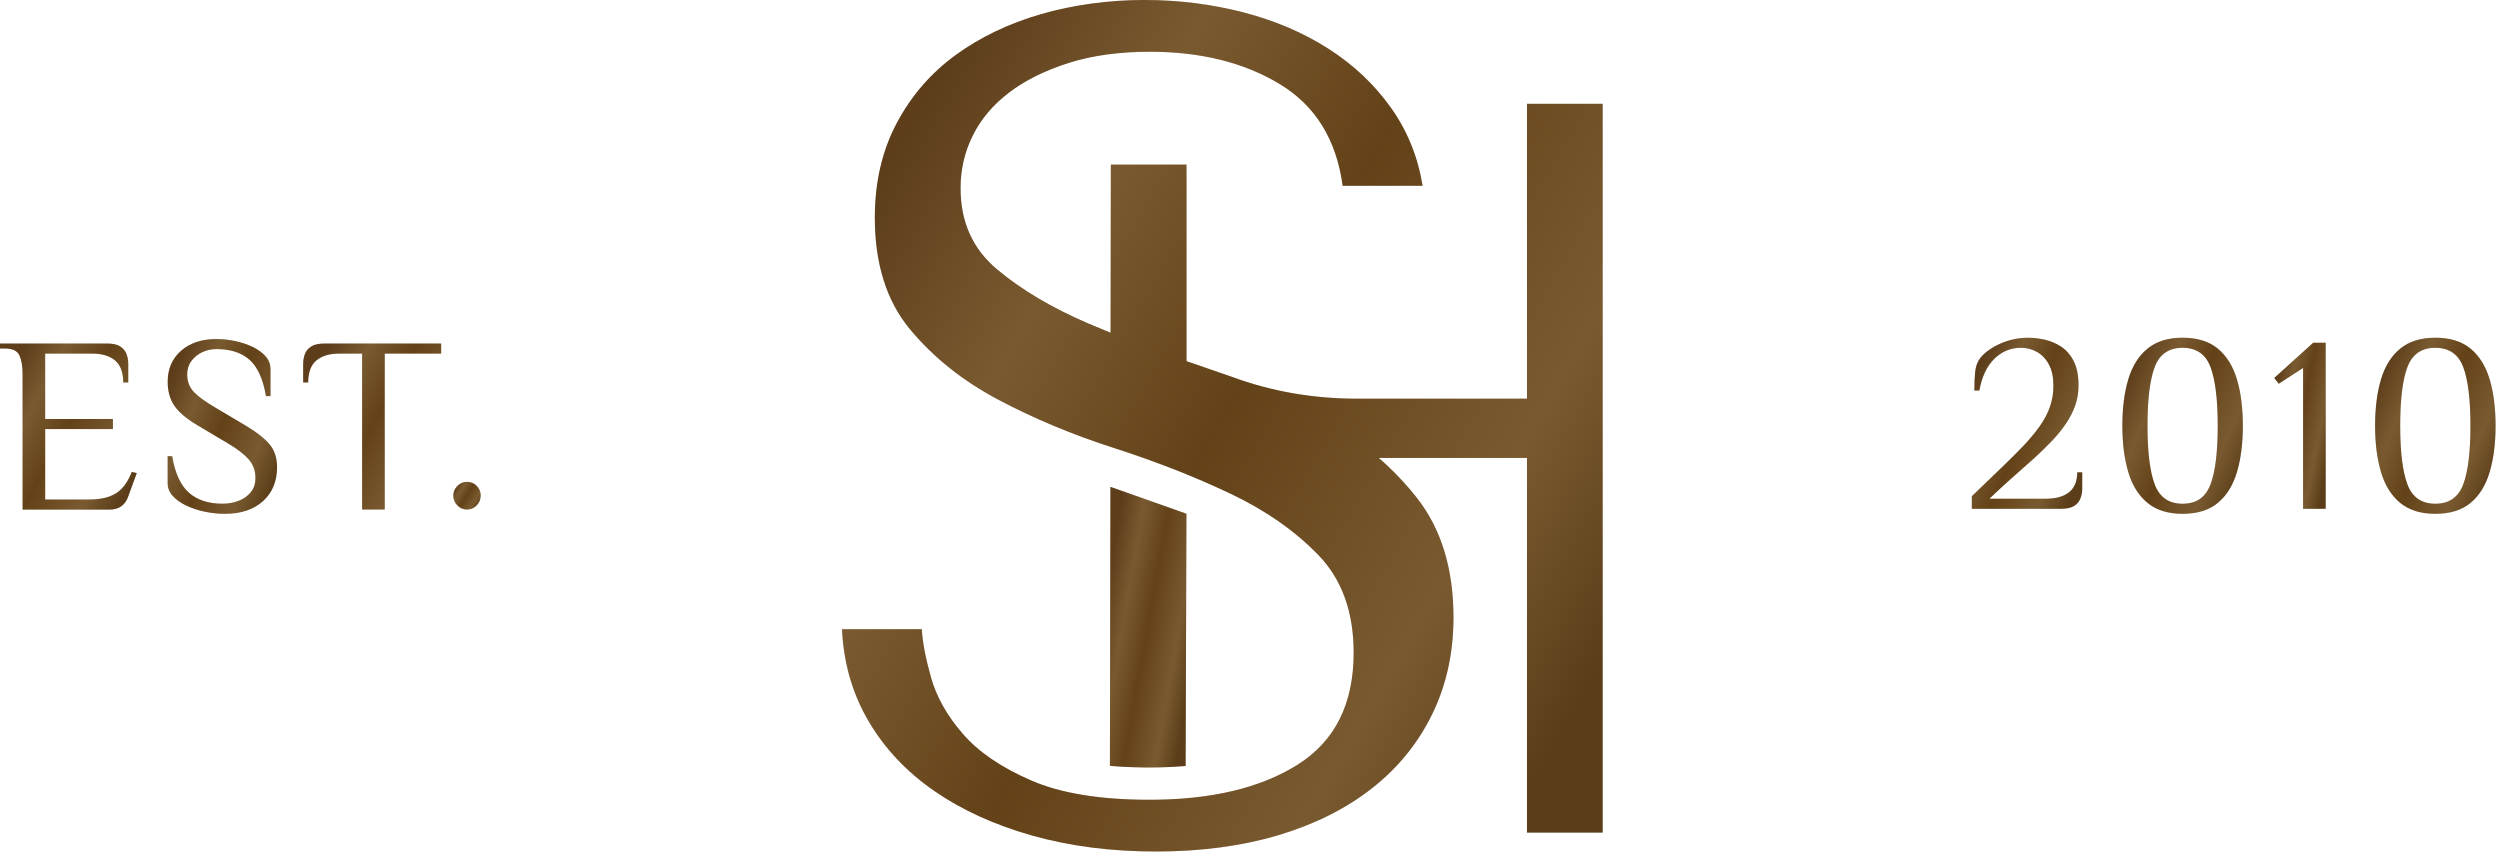
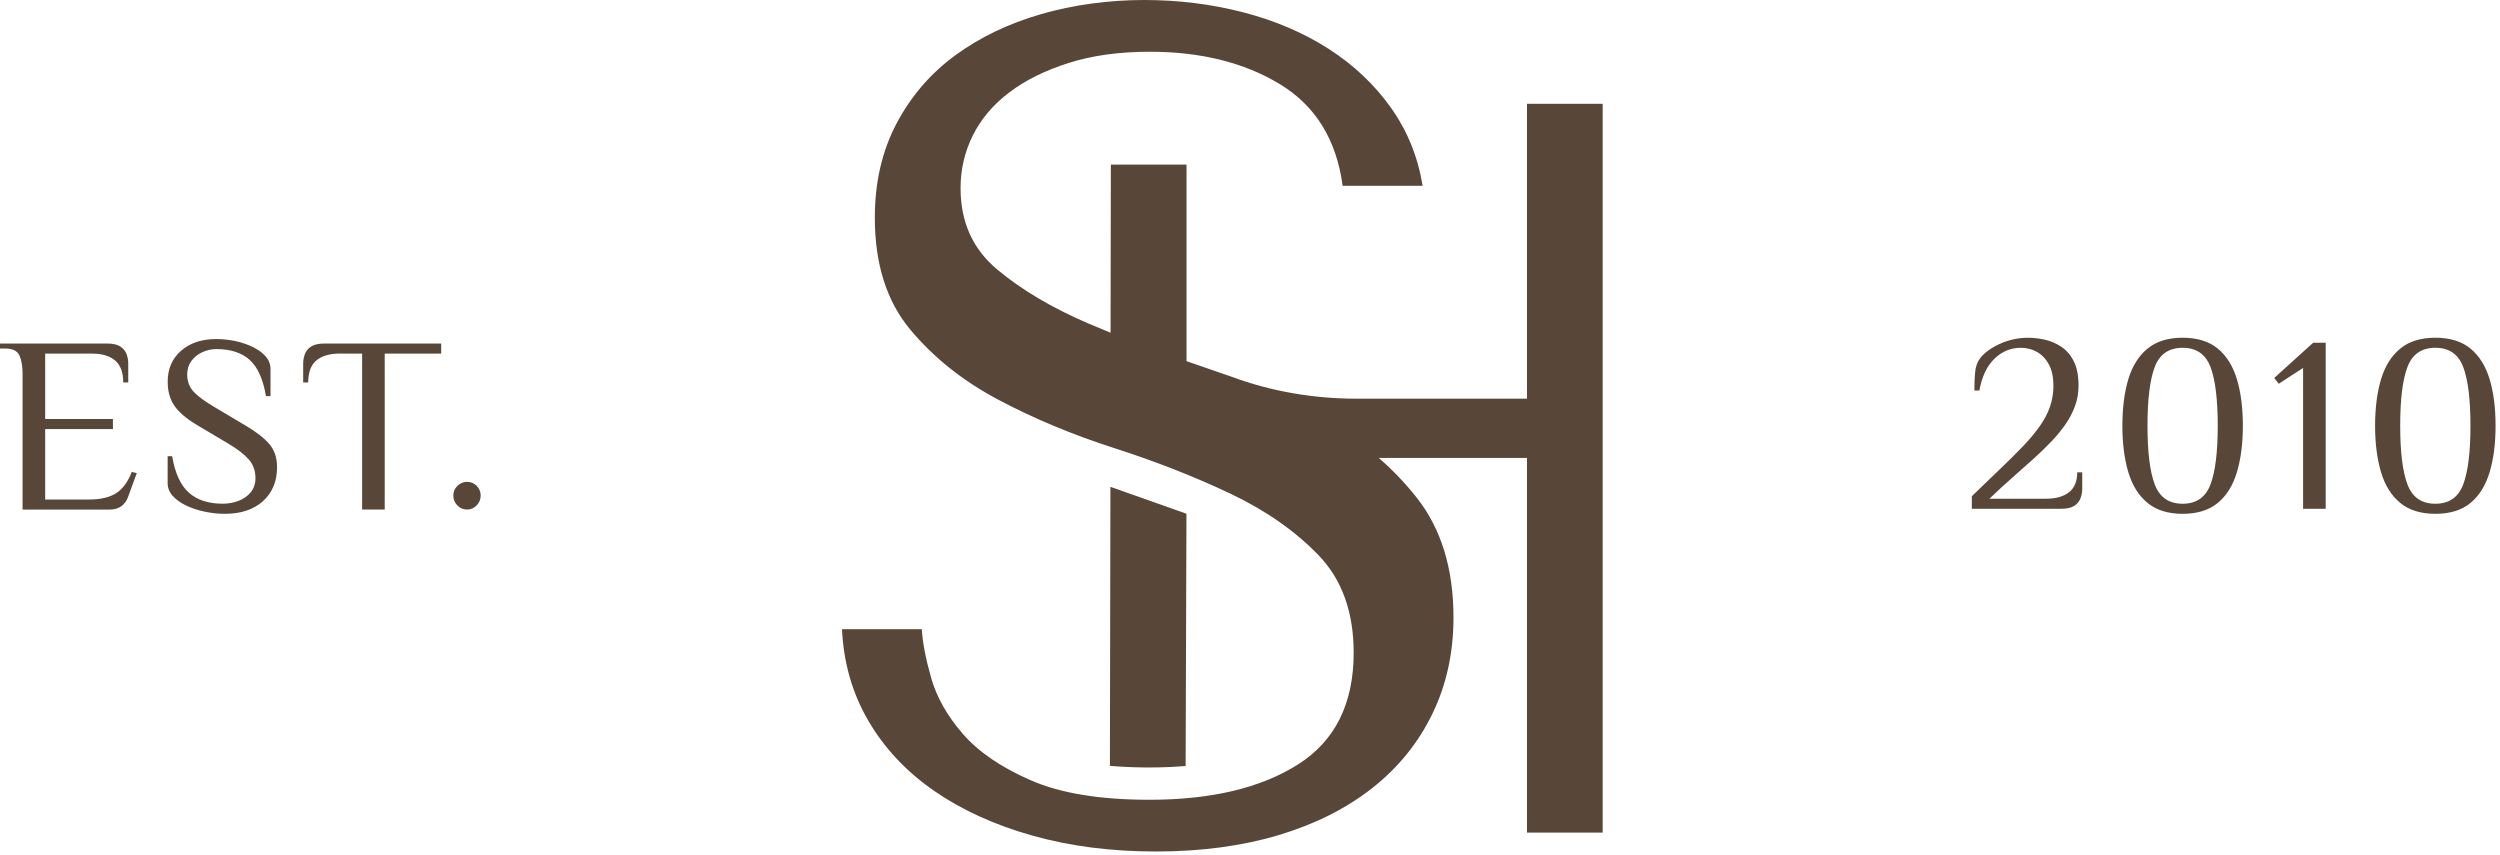
<svg xmlns="http://www.w3.org/2000/svg" width="319" height="109" fill="none">
-   <path d="M151.287 97.738l.104-32.186-9.702-3.431-.065 35.602s4.642.456 9.658.02l.005-.005z" fill="#5D3D1A" />
-   <path d="M151.287 97.738l.104-32.186-9.702-3.431-.065 35.602s4.642.456 9.658.02l.005-.005z" fill="url(#paint0_linear_4011_1629)" fill-opacity=".2" />
-   <path d="M194.842 13.246V50.87h-21.765c-5.421 0-10.806-.905-15.892-2.786l-5.784-2.001V21h-9.658l-.035 21.456c-.963-.39-1.921-.786-2.854-1.186-4.652-2-8.53-4.302-11.634-6.903-3.105-2.601-4.652-6.053-4.652-10.355 0-2.401.524-4.652 1.577-6.753 1.048-2.101 2.6-3.927 4.652-5.478 2.051-1.551 4.576-2.802 7.576-3.752 3-.95 6.453-1.426 10.351-1.426 6.499 0 12.024 1.376 16.575 4.127 4.547 2.752 7.227 7.079 8.026 12.982h10.201c-.599-3.702-1.951-7.029-4.052-9.98-2.102-2.952-4.752-5.453-7.951-7.504-3.199-2.05-6.828-3.602-10.875-4.652C154.6.526 150.378 0 145.976 0c-4.402 0-8.974.6-13.127 1.8-4.152 1.201-7.8 2.952-10.95 5.253-3.149 2.302-5.65 5.203-7.501 8.705-1.847 3.502-2.77 7.503-2.77 12.006 0 5.902 1.497 10.655 4.492 14.257 2.994 3.601 6.762 6.603 11.304 9.004 4.542 2.401 9.458 4.452 14.754 6.153 5.29 1.7 10.206 3.627 14.753 5.778 4.542 2.151 8.31 4.782 11.304 7.879 2.995 3.101 4.492 7.258 4.492 12.456 0 6.503-2.37 11.255-7.112 14.257-4.741 3.001-11.06 4.502-18.946 4.502-6.288 0-11.334-.825-15.122-2.476-3.793-1.65-6.688-3.627-8.684-5.928-1.997-2.301-3.344-4.677-4.043-7.129-.699-2.45-1.098-4.527-1.198-6.227H107.44c.2 4.302 1.323 8.203 3.374 11.705 2.052 3.502 4.852 6.478 8.4 8.93 3.554 2.456 7.731 4.352 12.532 5.702 4.802 1.351 10.052 2.026 15.757 2.026s11.025-.7 15.677-2.101c4.651-1.4 8.629-3.401 11.928-6.003 3.304-2.6 5.854-5.752 7.656-9.454 1.802-3.702 2.7-7.804 2.7-12.306 0-6.203-1.552-11.28-4.651-15.238a37.708 37.708 0 00-4.911-5.147l.039.025h18.901v47.813h9.658V13.246h-9.658z" fill="#5D3D1A" />
-   <path d="M194.842 13.246V50.87h-21.765c-5.421 0-10.806-.905-15.892-2.786l-5.784-2.001V21h-9.658l-.035 21.456c-.963-.39-1.921-.786-2.854-1.186-4.652-2-8.53-4.302-11.634-6.903-3.105-2.601-4.652-6.053-4.652-10.355 0-2.401.524-4.652 1.577-6.753 1.048-2.101 2.6-3.927 4.652-5.478 2.051-1.551 4.576-2.802 7.576-3.752 3-.95 6.453-1.426 10.351-1.426 6.499 0 12.024 1.376 16.575 4.127 4.547 2.752 7.227 7.079 8.026 12.982h10.201c-.599-3.702-1.951-7.029-4.052-9.98-2.102-2.952-4.752-5.453-7.951-7.504-3.199-2.05-6.828-3.602-10.875-4.652C154.6.526 150.378 0 145.976 0c-4.402 0-8.974.6-13.127 1.8-4.152 1.201-7.8 2.952-10.95 5.253-3.149 2.302-5.65 5.203-7.501 8.705-1.847 3.502-2.77 7.503-2.77 12.006 0 5.902 1.497 10.655 4.492 14.257 2.994 3.601 6.762 6.603 11.304 9.004 4.542 2.401 9.458 4.452 14.754 6.153 5.29 1.7 10.206 3.627 14.753 5.778 4.542 2.151 8.31 4.782 11.304 7.879 2.995 3.101 4.492 7.258 4.492 12.456 0 6.503-2.37 11.255-7.112 14.257-4.741 3.001-11.06 4.502-18.946 4.502-6.288 0-11.334-.825-15.122-2.476-3.793-1.65-6.688-3.627-8.684-5.928-1.997-2.301-3.344-4.677-4.043-7.129-.699-2.45-1.098-4.527-1.198-6.227H107.44c.2 4.302 1.323 8.203 3.374 11.705 2.052 3.502 4.852 6.478 8.4 8.93 3.554 2.456 7.731 4.352 12.532 5.702 4.802 1.351 10.052 2.026 15.757 2.026s11.025-.7 15.677-2.101c4.651-1.4 8.629-3.401 11.928-6.003 3.304-2.6 5.854-5.752 7.656-9.454 1.802-3.702 2.7-7.804 2.7-12.306 0-6.203-1.552-11.28-4.651-15.238a37.708 37.708 0 00-4.911-5.147l.039.025h18.901v47.813h9.658V13.246h-9.658z" fill="url(#paint1_linear_4011_1629)" fill-opacity=".2" />
-   <path d="M251.604 64.923v-1.606a497.111 497.111 0 013.669-3.532 84.622 84.622 0 002.9-2.886 22.566 22.566 0 002.111-2.536c.574-.816 1.008-1.636 1.297-2.472.29-.835.435-1.73.435-2.696 0-1.07-.19-1.96-.574-2.681-.385-.716-.894-1.25-1.523-1.606a4.124 4.124 0 00-2.066-.53c-1.282 0-2.4.465-3.364 1.395-.963.93-1.602 2.286-1.921 4.062h-.639c0-.815.03-1.59.095-2.326.065-.74.289-1.35.674-1.846.574-.705 1.417-1.31 2.53-1.81a8.645 8.645 0 013.588-.756c.639 0 1.328.08 2.067.24a6.36 6.36 0 012.096.88c.659.43 1.203 1.041 1.617 1.846.414.8.624 1.846.624 3.132 0 .92-.145 1.78-.434 2.581-.29.8-.689 1.576-1.203 2.326a17.723 17.723 0 01-1.827 2.232 41.925 41.925 0 01-2.321 2.246c-.843.76-1.742 1.555-2.69 2.39a86.166 86.166 0 00-2.895 2.667h7.202c1.283 0 2.271-.28 2.965-.835.694-.556 1.038-1.401 1.038-2.536h.639v2.086c0 .43-.075.84-.225 1.235a1.962 1.962 0 01-.798.966c-.384.245-.948.37-1.697.37h-11.37z" fill="#5D3D1A" />
-   <path d="M251.604 64.923v-1.606a497.111 497.111 0 013.669-3.532 84.622 84.622 0 002.9-2.886 22.566 22.566 0 002.111-2.536c.574-.816 1.008-1.636 1.297-2.472.29-.835.435-1.73.435-2.696 0-1.07-.19-1.96-.574-2.681-.385-.716-.894-1.25-1.523-1.606a4.124 4.124 0 00-2.066-.53c-1.282 0-2.4.465-3.364 1.395-.963.93-1.602 2.286-1.921 4.062h-.639c0-.815.03-1.59.095-2.326.065-.74.289-1.35.674-1.846.574-.705 1.417-1.31 2.53-1.81a8.645 8.645 0 013.588-.756c.639 0 1.328.08 2.067.24a6.36 6.36 0 012.096.88c.659.43 1.203 1.041 1.617 1.846.414.8.624 1.846.624 3.132 0 .92-.145 1.78-.434 2.581-.29.8-.689 1.576-1.203 2.326a17.723 17.723 0 01-1.827 2.232 41.925 41.925 0 01-2.321 2.246c-.843.76-1.742 1.555-2.69 2.39a86.166 86.166 0 00-2.895 2.667h7.202c1.283 0 2.271-.28 2.965-.835.694-.556 1.038-1.401 1.038-2.536h.639v2.086c0 .43-.075.84-.225 1.235a1.962 1.962 0 01-.798.966c-.384.245-.948.37-1.697.37h-11.37z" fill="url(#paint2_linear_4011_1629)" fill-opacity=".2" />
-   <path d="M278.501 65.563c-1.857 0-3.354-.466-4.482-1.396-1.133-.93-1.947-2.241-2.451-3.932-.504-1.69-.754-3.662-.754-5.908 0-2.246.25-4.242.754-5.923.504-1.68 1.318-2.986 2.451-3.917 1.133-.93 2.625-1.395 4.482-1.395 1.856 0 3.378.465 4.496 1.395 1.123.93 1.932 2.236 2.436 3.917.504 1.681.754 3.652.754 5.923s-.25 4.217-.754 5.908c-.504 1.69-1.313 3.002-2.436 3.932-1.118.93-2.62 1.396-4.496 1.396zm0-1.286c1.751 0 2.934-.82 3.553-2.456.619-1.636.928-4.132.928-7.494s-.309-5.883-.928-7.509c-.619-1.625-1.807-2.44-3.553-2.44-1.747 0-2.935.815-3.554 2.44-.619 1.626-.928 4.132-.928 7.51 0 3.376.309 5.857.928 7.493.619 1.636 1.802 2.456 3.554 2.456z" fill="#5D3D1A" />
-   <path d="M278.501 65.563c-1.857 0-3.354-.466-4.482-1.396-1.133-.93-1.947-2.241-2.451-3.932-.504-1.69-.754-3.662-.754-5.908 0-2.246.25-4.242.754-5.923.504-1.68 1.318-2.986 2.451-3.917 1.133-.93 2.625-1.395 4.482-1.395 1.856 0 3.378.465 4.496 1.395 1.123.93 1.932 2.236 2.436 3.917.504 1.681.754 3.652.754 5.923s-.25 4.217-.754 5.908c-.504 1.69-1.313 3.002-2.436 3.932-1.118.93-2.62 1.396-4.496 1.396zm0-1.286c1.751 0 2.934-.82 3.553-2.456.619-1.636.928-4.132.928-7.494s-.309-5.883-.928-7.509c-.619-1.625-1.807-2.44-3.553-2.44-1.747 0-2.935.815-3.554 2.44-.619 1.626-.928 4.132-.928 7.51 0 3.376.309 5.857.928 7.493.619 1.636 1.802 2.456 3.554 2.456z" fill="url(#paint3_linear_4011_1629)" fill-opacity=".2" />
-   <path d="M293.874 64.922V46.948l-3.105 2.021-.579-.74 4.966-4.492h1.603v21.185h-2.885z" fill="#5D3D1A" />
-   <path d="M293.874 64.922V46.948l-3.105 2.021-.579-.74 4.966-4.492h1.603v21.185h-2.885z" fill="url(#paint4_linear_4011_1629)" fill-opacity=".2" />
-   <path d="M310.748 65.563c-1.857 0-3.354-.466-4.482-1.396-1.133-.93-1.947-2.241-2.451-3.932-.504-1.69-.753-3.662-.753-5.908 0-2.246.249-4.242.753-5.923.504-1.68 1.318-2.986 2.451-3.917 1.133-.93 2.625-1.395 4.482-1.395 1.856 0 3.379.465 4.496 1.395 1.123.93 1.932 2.236 2.436 3.917.504 1.681.754 3.652.754 5.923s-.25 4.217-.754 5.908c-.504 1.69-1.313 3.002-2.436 3.932-1.117.93-2.62 1.396-4.496 1.396zm0-1.286c1.751 0 2.934-.82 3.553-2.456.619-1.636.929-4.132.929-7.494s-.31-5.883-.929-7.509c-.619-1.625-1.807-2.44-3.553-2.44-1.747 0-2.935.815-3.554 2.44-.619 1.626-.928 4.132-.928 7.51 0 3.376.309 5.857.928 7.493.619 1.636 1.802 2.456 3.554 2.456z" fill="#5D3D1A" />
-   <path d="M310.748 65.563c-1.857 0-3.354-.466-4.482-1.396-1.133-.93-1.947-2.241-2.451-3.932-.504-1.69-.753-3.662-.753-5.908 0-2.246.249-4.242.753-5.923.504-1.68 1.318-2.986 2.451-3.917 1.133-.93 2.625-1.395 4.482-1.395 1.856 0 3.379.465 4.496 1.395 1.123.93 1.932 2.236 2.436 3.917.504 1.681.754 3.652.754 5.923s-.25 4.217-.754 5.908c-.504 1.69-1.313 3.002-2.436 3.932-1.117.93-2.62 1.396-4.496 1.396zm0-1.286c1.751 0 2.934-.82 3.553-2.456.619-1.636.929-4.132.929-7.494s-.31-5.883-.929-7.509c-.619-1.625-1.807-2.44-3.553-2.44-1.747 0-2.935.815-3.554 2.44-.619 1.626-.928 4.132-.928 7.51 0 3.376.309 5.857.928 7.493.619 1.636 1.802 2.456 3.554 2.456z" fill="url(#paint5_linear_4011_1629)" fill-opacity=".2" />
-   <path d="M2.88 65.018V47.684c0-.965-.135-1.736-.4-2.326-.264-.59-.878-.886-1.841-.886H0v-.64h13.64c.749 0 1.313.12 1.697.37.385.245.65.566.804.96.15.396.224.811.224 1.236v2.407h-.638c0-1.286-.35-2.221-1.039-2.807-.693-.59-1.681-.88-2.964-.88h-5.96v8.344h8.645v1.285H5.765v8.99h5.604c1.453 0 2.6-.27 3.444-.8.844-.536 1.507-1.446 2.002-2.727l.638.16-1.118 3.052c-.17.49-.454.88-.848 1.17-.394.29-.913.436-1.552.436H2.89l-.01-.01z" fill="#5D3D1A" />
-   <path d="M2.88 65.018V47.684c0-.965-.135-1.736-.4-2.326-.264-.59-.878-.886-1.841-.886H0v-.64h13.64c.749 0 1.313.12 1.697.37.385.245.65.566.804.96.15.396.224.811.224 1.236v2.407h-.638c0-1.286-.35-2.221-1.039-2.807-.693-.59-1.681-.88-2.964-.88h-5.96v8.344h8.645v1.285H5.765v8.99h5.604c1.453 0 2.6-.27 3.444-.8.844-.536 1.507-1.446 2.002-2.727l.638.16-1.118 3.052c-.17.49-.454.88-.848 1.17-.394.29-.913.436-1.552.436H2.89l-.01-.01z" fill="url(#paint6_linear_4011_1629)" fill-opacity=".2" />
-   <path d="M28.693 65.563c-.853 0-1.712-.09-2.58-.275a10.472 10.472 0 01-2.37-.786c-.714-.345-1.288-.755-1.712-1.235-.43-.48-.64-1.02-.64-1.621v-3.437h.575c.364 2.161 1.073 3.712 2.13 4.652 1.059.94 2.491 1.411 4.308 1.411.729 0 1.407-.12 2.051-.37a3.606 3.606 0 001.552-1.106c.395-.495.59-1.09.59-1.795 0-.94-.295-1.746-.88-2.407-.588-.66-1.466-1.335-2.64-2.02l-3.937-2.342c-1.368-.815-2.331-1.636-2.895-2.471-.569-.835-.848-1.85-.848-3.047 0-1.65.569-2.97 1.712-3.961 1.142-.996 2.64-1.491 4.496-1.491.789 0 1.593.085 2.401.255.809.17 1.557.425 2.241.755.684.33 1.233.73 1.647 1.2.414.471.624 1.016.624 1.637v3.436h-.58c-.363-2.16-1.057-3.701-2.08-4.622-1.024-.92-2.446-1.38-4.258-1.38-.619 0-1.217.135-1.791.4a3.59 3.59 0 00-1.393 1.12c-.35.48-.529 1.056-.529 1.716 0 .92.3 1.68.893 2.281.594.6 1.483 1.24 2.66 1.926l3.938 2.341c1.368.816 2.371 1.601 3.01 2.361.639.76.963 1.736.963 2.937 0 1.796-.599 3.236-1.791 4.317-1.198 1.08-2.815 1.62-4.867 1.62z" fill="#5D3D1A" />
-   <path d="M28.693 65.563c-.853 0-1.712-.09-2.58-.275a10.472 10.472 0 01-2.37-.786c-.714-.345-1.288-.755-1.712-1.235-.43-.48-.64-1.02-.64-1.621v-3.437h.575c.364 2.161 1.073 3.712 2.13 4.652 1.059.94 2.491 1.411 4.308 1.411.729 0 1.407-.12 2.051-.37a3.606 3.606 0 001.552-1.106c.395-.495.59-1.09.59-1.795 0-.94-.295-1.746-.88-2.407-.588-.66-1.466-1.335-2.64-2.02l-3.937-2.342c-1.368-.815-2.331-1.636-2.895-2.471-.569-.835-.848-1.85-.848-3.047 0-1.65.569-2.97 1.712-3.961 1.142-.996 2.64-1.491 4.496-1.491.789 0 1.593.085 2.401.255.809.17 1.557.425 2.241.755.684.33 1.233.73 1.647 1.2.414.471.624 1.016.624 1.637v3.436h-.58c-.363-2.16-1.057-3.701-2.08-4.622-1.024-.92-2.446-1.38-4.258-1.38-.619 0-1.217.135-1.791.4a3.59 3.59 0 00-1.393 1.12c-.35.48-.529 1.056-.529 1.716 0 .92.3 1.68.893 2.281.594.6 1.483 1.24 2.66 1.926l3.938 2.341c1.368.816 2.371 1.601 3.01 2.361.639.76.963 1.736.963 2.937 0 1.796-.599 3.236-1.791 4.317-1.198 1.08-2.815 1.62-4.867 1.62z" fill="url(#paint7_linear_4011_1629)" fill-opacity=".2" />
-   <path d="M46.207 65.018v-19.9h-2.88c-1.282 0-2.27.295-2.965.88-.693.586-1.038 1.526-1.038 2.807h-.639v-2.407c0-.425.075-.84.225-1.235.15-.395.42-.715.814-.96.394-.246.953-.37 1.682-.37h14.888v1.285h-7.202v19.9h-2.885z" fill="#5D3D1A" />
-   <path d="M46.207 65.018v-19.9h-2.88c-1.282 0-2.27.295-2.965.88-.693.586-1.038 1.526-1.038 2.807h-.639v-2.407c0-.425.075-.84.225-1.235.15-.395.42-.715.814-.96.394-.246.953-.37 1.682-.37h14.888v1.285h-7.202v19.9h-2.885z" fill="url(#paint8_linear_4011_1629)" fill-opacity=".2" />
-   <path d="M59.593 65.018c-.475 0-.884-.175-1.228-.52a1.723 1.723 0 01-.52-1.266c0-.5.175-.886.52-1.23.344-.346.753-.52 1.227-.52.475 0 .909.174 1.243.52.335.344.5.755.5 1.23s-.175.92-.52 1.266c-.344.345-.753.52-1.227.52h.005z" fill="#5D3D1A" />
-   <path d="M59.593 65.018c-.475 0-.884-.175-1.228-.52a1.723 1.723 0 01-.52-1.266c0-.5.175-.886.52-1.23.344-.346.753-.52 1.227-.52.475 0 .909.174 1.243.52.335.344.5.755.5 1.23s-.175.92-.52 1.266c-.344.345-.753.52-1.227.52h.005z" fill="url(#paint9_linear_4011_1629)" fill-opacity=".2" />
-   <defs>
-     <linearGradient id="paint0_linear_4011_1629" x1="142.075" y1="69.581" x2="154.598" y2="71.802" gradientUnits="userSpaceOnUse">
-       <stop stop-color="#5E3E1B" />
-       <stop offset=".231" stop-color="#EDCC85" />
-       <stop offset=".481" stop-color="#815511" />
-       <stop offset=".798" stop-color="#EDCC85" />
-       <stop offset="1" stop-color="#544013" />
-     </linearGradient>
-     <linearGradient id="paint1_linear_4011_1629" x1="111.926" y1="22.636" x2="207.907" y2="78.378" gradientUnits="userSpaceOnUse">
-       <stop stop-color="#5E3E1B" />
-       <stop offset=".231" stop-color="#EDCC85" />
-       <stop offset=".481" stop-color="#815511" />
-       <stop offset=".798" stop-color="#EDCC85" />
-       <stop offset="1" stop-color="#544013" />
-     </linearGradient>
-     <linearGradient id="paint2_linear_4011_1629" x1="252.256" y1="47.644" x2="268.098" y2="54.293" gradientUnits="userSpaceOnUse">
-       <stop stop-color="#5E3E1B" />
-       <stop offset=".231" stop-color="#EDCC85" />
-       <stop offset=".481" stop-color="#815511" />
-       <stop offset=".798" stop-color="#EDCC85" />
-       <stop offset="1" stop-color="#544013" />
-     </linearGradient>
-     <linearGradient id="paint3_linear_4011_1629" x1="271.525" y1="47.773" x2="288.496" y2="55.321" gradientUnits="userSpaceOnUse">
-       <stop stop-color="#5E3E1B" />
-       <stop offset=".231" stop-color="#EDCC85" />
-       <stop offset=".481" stop-color="#815511" />
-       <stop offset=".798" stop-color="#EDCC85" />
-       <stop offset="1" stop-color="#544013" />
-     </linearGradient>
-     <linearGradient id="paint4_linear_4011_1629" x1="290.494" y1="48.15" x2="298.841" y2="49.833" gradientUnits="userSpaceOnUse">
-       <stop stop-color="#5E3E1B" />
-       <stop offset=".231" stop-color="#EDCC85" />
-       <stop offset=".481" stop-color="#815511" />
-       <stop offset=".798" stop-color="#EDCC85" />
-       <stop offset="1" stop-color="#544013" />
-     </linearGradient>
-     <linearGradient id="paint5_linear_4011_1629" x1="303.772" y1="47.773" x2="320.744" y2="55.321" gradientUnits="userSpaceOnUse">
-       <stop stop-color="#5E3E1B" />
-       <stop offset=".231" stop-color="#EDCC85" />
-       <stop offset=".481" stop-color="#815511" />
-       <stop offset=".798" stop-color="#EDCC85" />
-       <stop offset="1" stop-color="#544013" />
-     </linearGradient>
-     <linearGradient id="paint6_linear_4011_1629" x1=".807" y1="48.248" x2="18.746" y2="57.852" gradientUnits="userSpaceOnUse">
-       <stop stop-color="#5E3E1B" />
-       <stop offset=".231" stop-color="#EDCC85" />
-       <stop offset=".481" stop-color="#815511" />
-       <stop offset=".798" stop-color="#EDCC85" />
-       <stop offset="1" stop-color="#544013" />
-     </linearGradient>
-     <linearGradient id="paint7_linear_4011_1629" x1="22.037" y1="47.908" x2="37.874" y2="54.353" gradientUnits="userSpaceOnUse">
-       <stop stop-color="#5E3E1B" />
-       <stop offset=".231" stop-color="#EDCC85" />
-       <stop offset=".481" stop-color="#815511" />
-       <stop offset=".798" stop-color="#EDCC85" />
-       <stop offset="1" stop-color="#544013" />
-     </linearGradient>
-     <linearGradient id="paint8_linear_4011_1629" x1="39.499" y1="48.246" x2="57.522" y2="57.984" gradientUnits="userSpaceOnUse">
-       <stop stop-color="#5E3E1B" />
-       <stop offset=".231" stop-color="#EDCC85" />
-       <stop offset=".481" stop-color="#815511" />
-       <stop offset=".798" stop-color="#EDCC85" />
-       <stop offset="1" stop-color="#544013" />
-     </linearGradient>
-     <linearGradient id="paint9_linear_4011_1629" x1="58.007" y1="62.218" x2="61.276" y2="64.314" gradientUnits="userSpaceOnUse">
-       <stop stop-color="#5E3E1B" />
-       <stop offset=".231" stop-color="#EDCC85" />
-       <stop offset=".481" stop-color="#815511" />
-       <stop offset=".798" stop-color="#EDCC85" />
-       <stop offset="1" stop-color="#544013" />
-     </linearGradient>
-   </defs>
+   <path d="M151.287 97.738l.104-32.186-9.702-3.431-.065 35.602s4.642.455 9.658.02l.005-.005z" fill="#584738" />
+   <path d="M194.843 13.246V50.87h-21.766c-5.42 0-10.805-.905-15.891-2.786l-5.785-2.001V21h-9.657l-.035 21.456c-.963-.39-1.922-.786-2.855-1.186-4.652-2-8.529-4.302-11.634-6.903-3.104-2.601-4.651-6.053-4.651-10.355 0-2.401.524-4.652 1.577-6.753 1.048-2.101 2.6-3.927 4.651-5.478 2.052-1.551 4.577-2.802 7.577-3.752 2.999-.95 6.453-1.426 10.351-1.426 6.498 0 12.023 1.376 16.575 4.127 4.547 2.752 7.227 7.079 8.025 12.982h10.202c-.599-3.702-1.952-7.029-4.053-9.98-2.101-2.952-4.751-5.453-7.95-7.504-3.2-2.05-6.828-3.602-10.876-4.652C154.601.526 150.378 0 145.976 0c-4.402 0-8.974.6-13.126 1.8-4.153 1.201-7.801 2.952-10.95 5.253-3.15 2.302-5.65 5.203-7.502 8.705-1.846 3.502-2.77 7.503-2.77 12.006 0 5.902 1.498 10.655 4.492 14.257 2.995 3.601 6.763 6.603 11.305 9.004s9.458 4.452 14.753 6.153c5.29 1.7 10.207 3.627 14.753 5.778 4.542 2.151 8.31 4.782 11.305 7.879 2.994 3.101 4.492 7.258 4.492 12.456 0 6.503-2.371 11.255-7.112 14.257-4.742 3.001-11.06 4.502-18.946 4.502-6.289 0-11.335-.825-15.123-2.476-3.793-1.65-6.688-3.627-8.684-5.928-1.996-2.301-3.344-4.677-4.043-7.129-.698-2.45-1.098-4.527-1.198-6.227h-10.181c.2 4.302 1.323 8.203 3.374 11.705 2.051 3.502 4.851 6.478 8.4 8.93 3.553 2.456 7.731 4.352 12.532 5.702 4.801 1.351 10.052 2.026 15.756 2.026 5.705 0 11.025-.7 15.677-2.101 4.652-1.4 8.629-3.401 11.928-6.003 3.304-2.6 5.855-5.752 7.657-9.454 1.801-3.702 2.7-7.804 2.7-12.306 0-6.203-1.552-11.28-4.652-15.238a37.587 37.587 0 00-4.911-5.147l.04.025h18.901v47.813h9.657V13.246h-9.657zm56.762 51.677v-1.606a498.183 498.183 0 013.668-3.532 83.811 83.811 0 002.9-2.886 22.468 22.468 0 002.111-2.536c.574-.816 1.008-1.636 1.298-2.471a8.182 8.182 0 00.434-2.697c0-1.07-.19-1.96-.574-2.681-.384-.716-.893-1.25-1.522-1.606a4.129 4.129 0 00-2.066-.53c-1.283 0-2.401.465-3.364 1.395-.963.93-1.602 2.287-1.922 4.063h-.639c0-.816.03-1.591.095-2.327.065-.74.29-1.35.674-1.846.574-.705 1.417-1.31 2.53-1.81a8.646 8.646 0 013.589-.756c.639 0 1.328.08 2.066.24.739.16 1.433.455 2.096.88.659.43 1.203 1.041 1.617 1.847.415.8.624 1.846.624 3.131 0 .92-.144 1.781-.434 2.581-.289.8-.689 1.576-1.203 2.327-.514.75-1.118 1.49-1.826 2.23a42.28 42.28 0 01-2.321 2.247 331 331 0 01-2.69 2.391 84.16 84.16 0 00-2.895 2.666h7.202c1.283 0 2.271-.28 2.965-.835.693-.555 1.038-1.4 1.038-2.536h.638v2.086c0 .43-.074.84-.224 1.235-.15.395-.414.716-.799.966-.384.245-.948.37-1.697.37h-11.369zm26.897.64c-1.857 0-3.354-.465-4.482-1.396-1.133-.93-1.947-2.24-2.451-3.932-.504-1.69-.754-3.662-.754-5.908 0-2.246.25-4.242.754-5.923.504-1.68 1.318-2.986 2.451-3.917 1.133-.93 2.625-1.395 4.482-1.395 1.856 0 3.378.465 4.496 1.395 1.123.93 1.932 2.237 2.436 3.917.504 1.681.754 3.652.754 5.923s-.25 4.217-.754 5.908c-.504 1.691-1.313 3.002-2.436 3.932-1.118.93-2.62 1.396-4.496 1.396zm0-1.286c1.751 0 2.934-.82 3.553-2.456.619-1.636.928-4.132.928-7.494 0-3.361-.309-5.883-.928-7.508-.619-1.626-1.807-2.442-3.553-2.442-1.747 0-2.935.816-3.554 2.442-.619 1.625-.928 4.132-.928 7.508 0 3.377.309 5.858.928 7.494.619 1.636 1.802 2.456 3.554 2.456zm15.372.646V46.949l-3.105 2.02-.579-.74 4.966-4.492h1.603v21.186h-2.885zm16.874.64c-1.857 0-3.354-.465-4.482-1.396-1.133-.93-1.946-2.24-2.45-3.932-.504-1.69-.754-3.662-.754-5.908 0-2.246.25-4.242.754-5.923.504-1.68 1.317-2.986 2.45-3.917 1.133-.93 2.625-1.395 4.482-1.395 1.857 0 3.379.465 4.497 1.395 1.123.93 1.931 2.237 2.436 3.917.504 1.681.753 3.652.753 5.923s-.249 4.217-.753 5.908c-.505 1.691-1.313 3.002-2.436 3.932-1.118.93-2.62 1.396-4.497 1.396zm0-1.286c1.752 0 2.935-.82 3.554-2.456.619-1.636.928-4.132.928-7.494 0-3.361-.309-5.883-.928-7.508-.619-1.626-1.807-2.442-3.554-2.442-1.747 0-2.935.816-3.553 2.442-.619 1.625-.929 4.132-.929 7.508 0 3.377.31 5.858.929 7.494.618 1.636 1.801 2.456 3.553 2.456zM2.88 65.018V47.684c0-.965-.135-1.735-.4-2.326-.264-.59-.878-.885-1.841-.885H0v-.64h13.64c.749 0 1.313.12 1.697.37.385.245.65.565.804.96.15.395.224.81.224 1.236v2.406h-.638c0-1.286-.35-2.221-1.039-2.806-.693-.59-1.681-.88-2.964-.88h-5.96v8.343h8.645v1.286H5.765v8.99h5.604c1.453 0 2.6-.27 3.444-.801.844-.535 1.507-1.446 2.002-2.726l.638.16-1.118 3.051c-.17.49-.454.88-.848 1.17-.394.29-.913.436-1.552.436H2.89l-.01-.01zm25.813.545c-.853 0-1.712-.09-2.58-.275a10.477 10.477 0 01-2.37-.785c-.714-.346-1.288-.756-1.712-1.236-.43-.48-.64-1.02-.64-1.62V58.21h.575c.364 2.16 1.073 3.711 2.13 4.652 1.059.94 2.491 1.41 4.308 1.41.729 0 1.407-.12 2.051-.37a3.607 3.607 0 001.552-1.105c.395-.495.59-1.09.59-1.796 0-.94-.295-1.746-.88-2.406-.588-.66-1.466-1.336-2.64-2.021l-3.937-2.341c-1.368-.816-2.331-1.636-2.895-2.472-.569-.835-.848-1.85-.848-3.046 0-1.65.569-2.972 1.712-3.962 1.142-.996 2.64-1.49 4.496-1.49.789 0 1.593.084 2.401.254.809.17 1.557.425 2.241.756.684.33 1.233.73 1.647 1.2.414.47.624 1.016.624 1.636v3.437h-.58c-.363-2.161-1.057-3.702-2.08-4.623-1.024-.92-2.446-1.38-4.258-1.38-.619 0-1.217.135-1.791.4a3.59 3.59 0 00-1.393 1.12c-.35.48-.529 1.056-.529 1.716 0 .92.3 1.681.893 2.281.594.6 1.483 1.241 2.66 1.926l3.938 2.342c1.368.815 2.371 1.6 3.01 2.36.639.761.963 1.737.963 2.937 0 1.796-.599 3.237-1.791 4.317-1.198 1.08-2.815 1.621-4.867 1.621zm17.513-.545v-19.9h-2.88c-1.282 0-2.27.295-2.964.88-.694.586-1.038 1.526-1.038 2.807h-.639v-2.406c0-.425.075-.84.225-1.236.15-.395.419-.715.813-.96.395-.245.953-.37 1.682-.37h14.888v1.285h-7.202v19.9h-2.885zm13.387 0c-.475 0-.884-.175-1.228-.52a1.723 1.723 0 01-.52-1.266c0-.5.175-.885.52-1.23.344-.346.753-.52 1.227-.52.475 0 .909.175 1.243.52.335.345.5.755.5 1.23 0 .476-.175.92-.52 1.266-.344.345-.753.52-1.227.52h.005z" fill="#584738" />
</svg>
